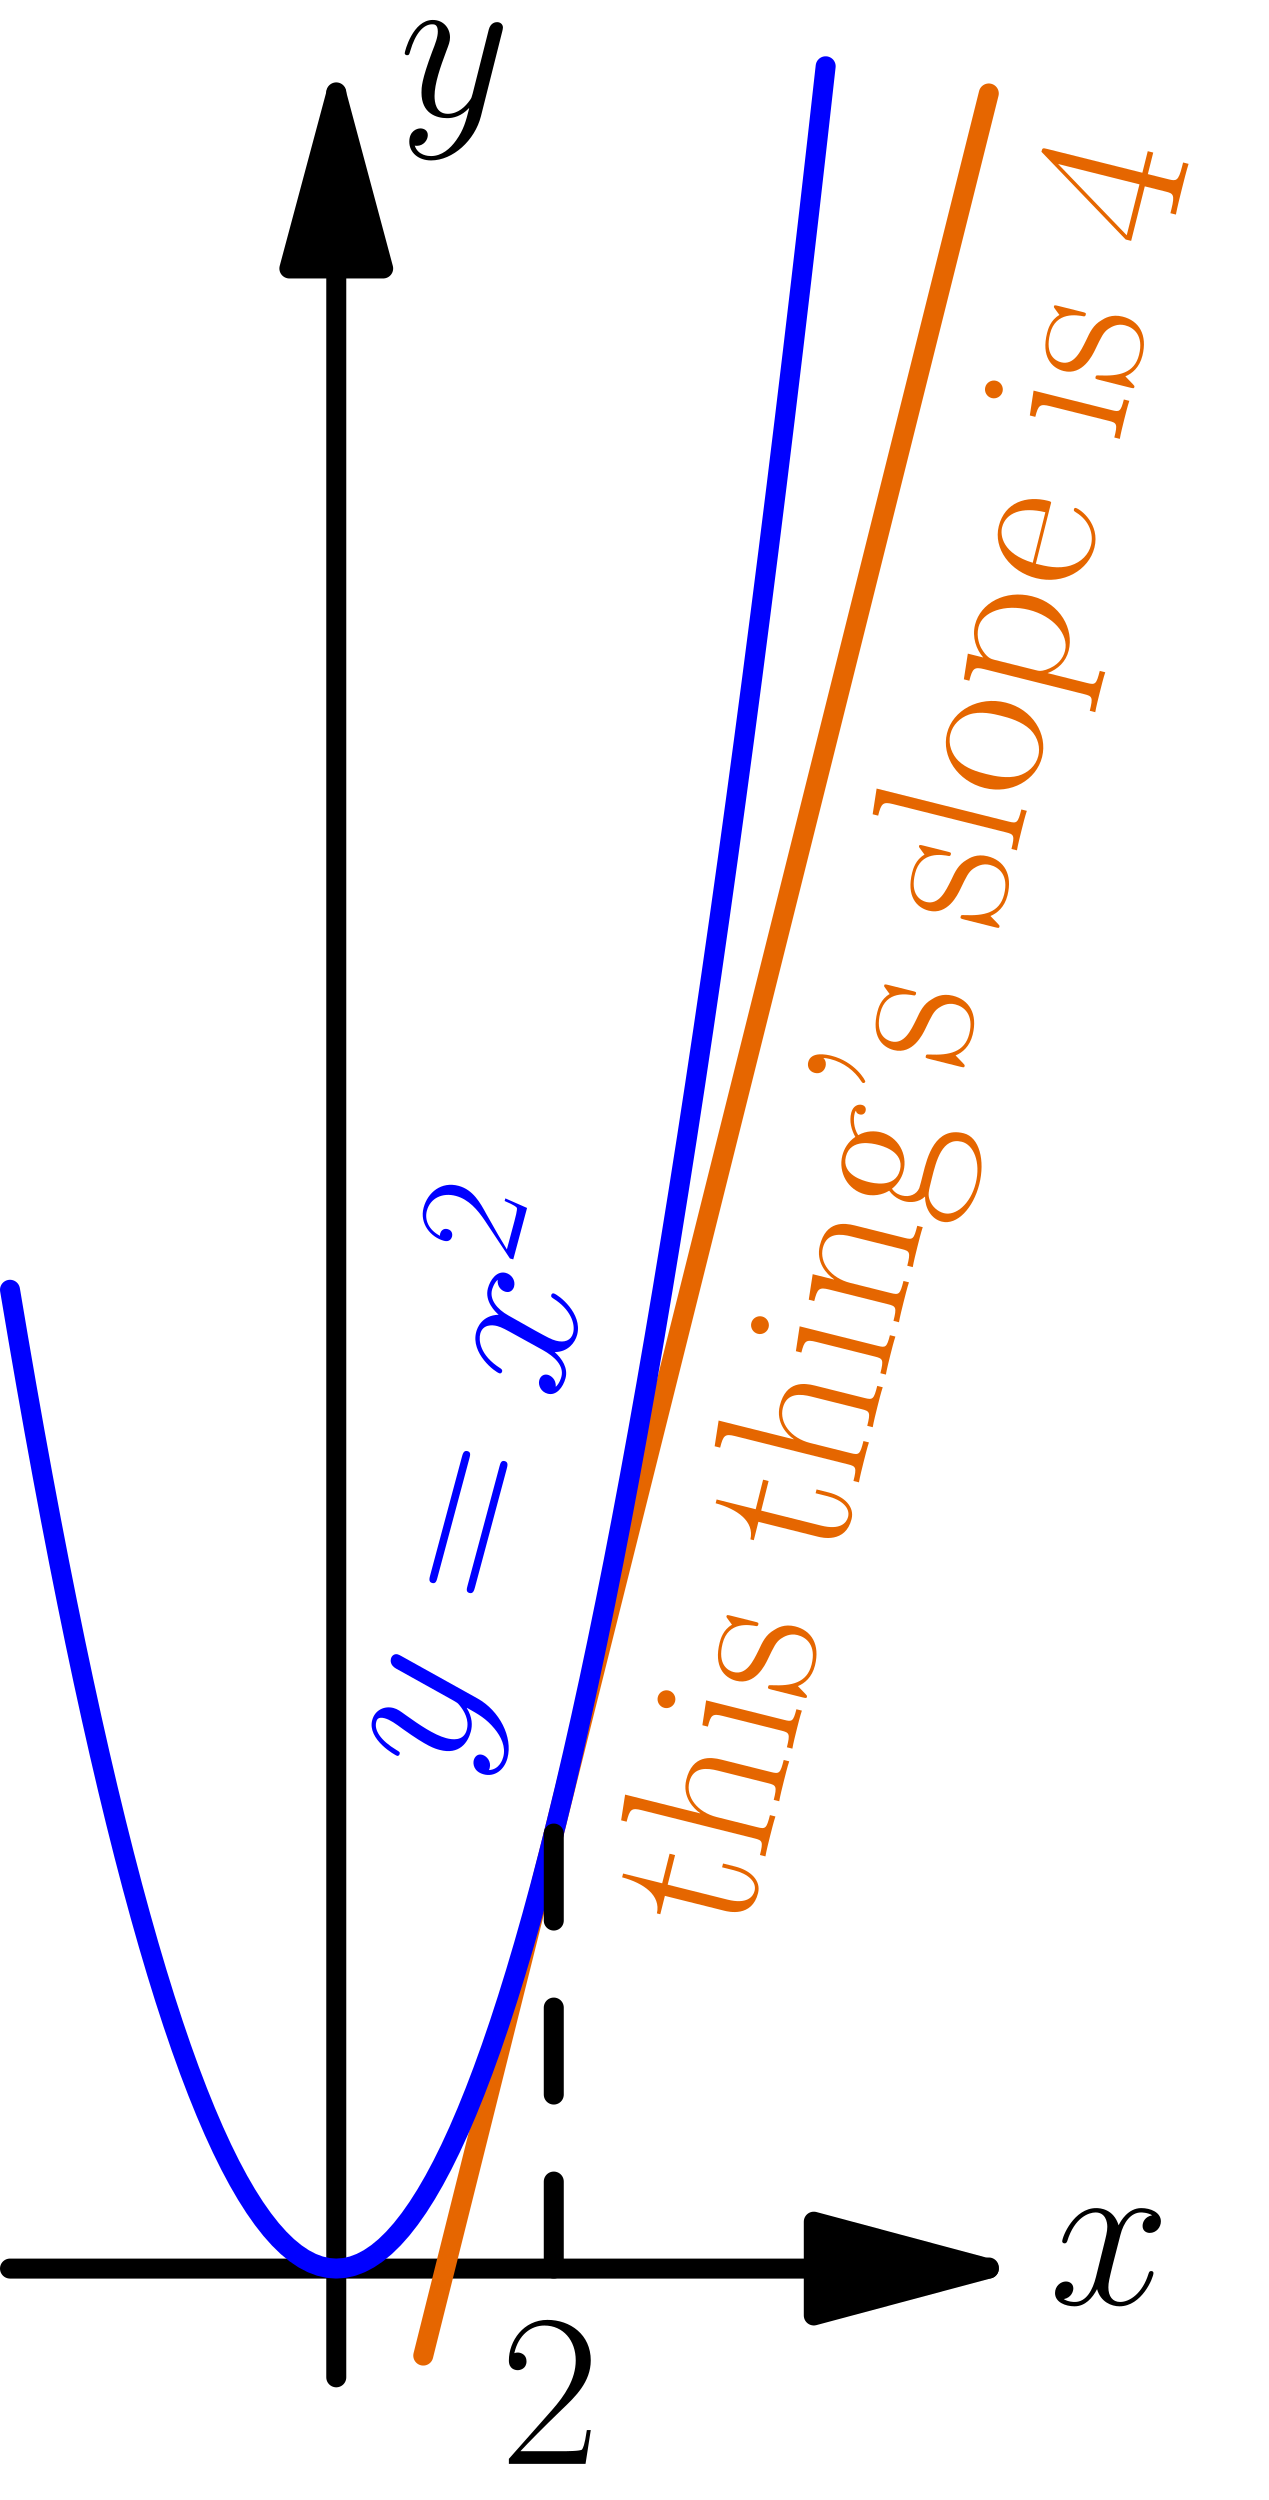
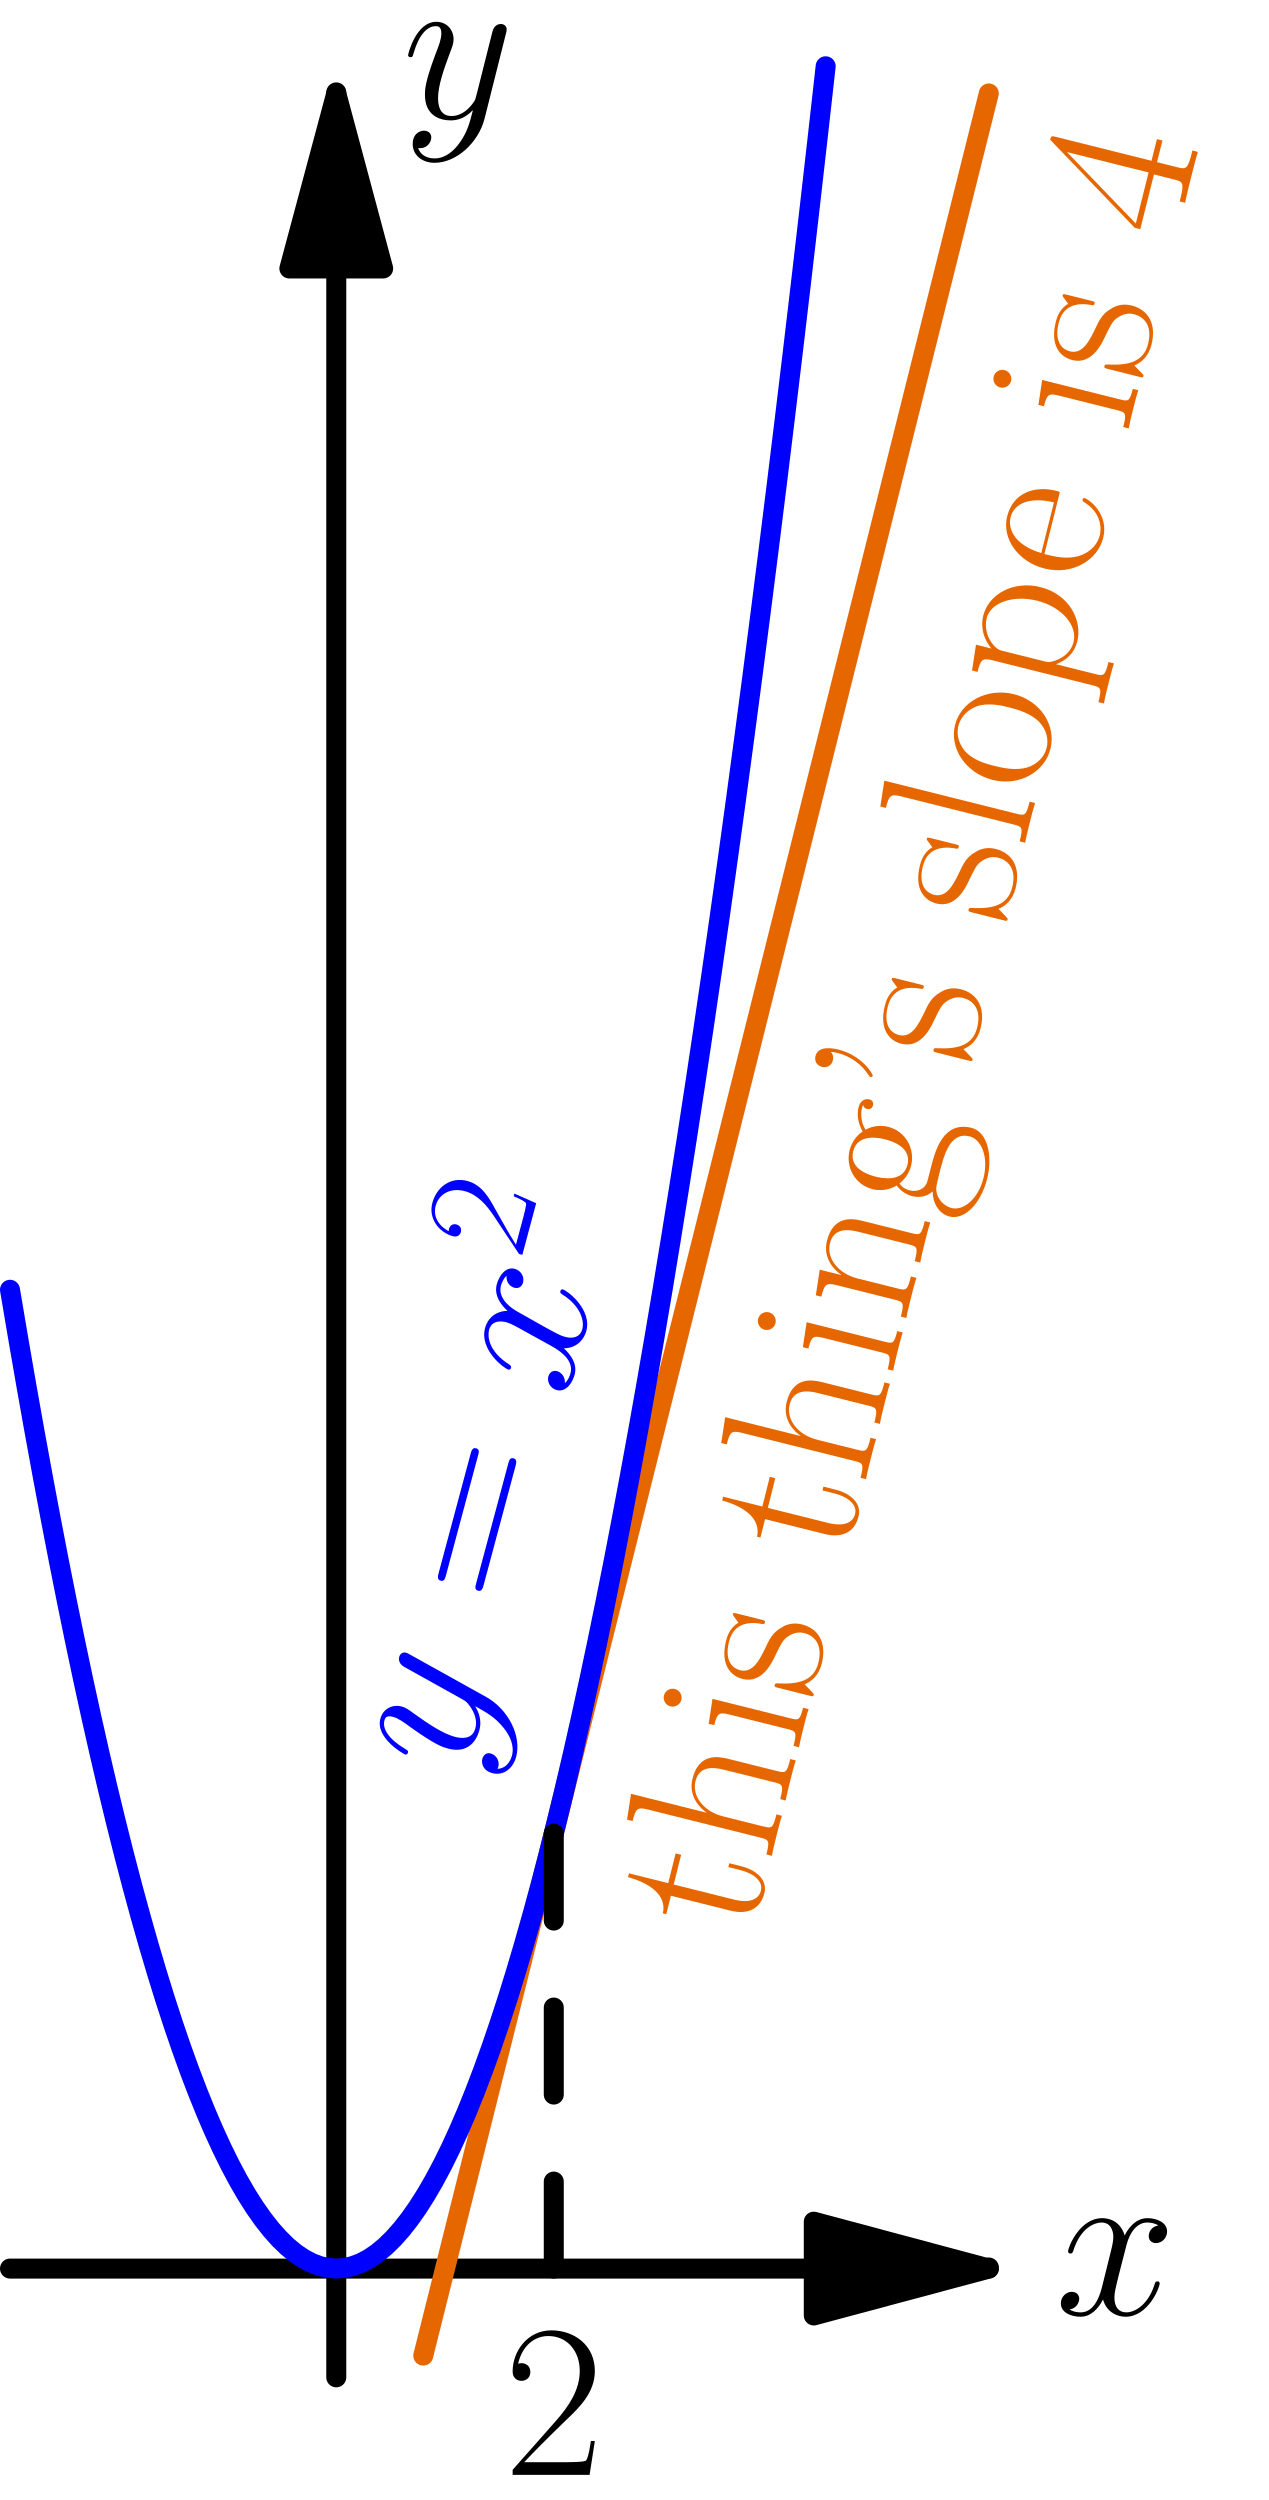
- <svg xmlns="http://www.w3.org/2000/svg" xmlns:xlink="http://www.w3.org/1999/xlink" height="284.528pt" version="1.1" viewBox="56.621 54.06 144.425 284.528" width="144.425pt">
+ <svg xmlns="http://www.w3.org/2000/svg" xmlns:xlink="http://www.w3.org/1999/xlink" height="283.465pt" version="1.1" viewBox="56.409 53.858 143.886 283.465" width="143.886pt">
  <defs>
-     <path d="M11.749 -10.113C10.956 -9.964 10.658 -9.37 10.658 -8.899C10.658 -8.304 11.129 -8.105 11.476 -8.105C12.22 -8.105 12.741 -8.75 12.741 -9.419C12.741 -10.46 11.551 -10.931 10.51 -10.931C8.998 -10.931 8.155 -9.444 7.932 -8.973C7.362 -10.832 5.825 -10.931 5.379 -10.931C2.851 -10.931 1.512 -7.684 1.512 -7.139C1.512 -7.04 1.611 -6.916 1.785 -6.916C1.983 -6.916 2.033 -7.064 2.082 -7.163C2.925 -9.915 4.586 -10.435 5.304 -10.435C6.42 -10.435 6.643 -9.394 6.643 -8.799C6.643 -8.254 6.494 -7.684 6.197 -6.494L5.354 -3.098C4.982 -1.611 4.263 -0.248 2.95 -0.248C2.826 -0.248 2.206 -0.248 1.686 -0.57C2.578 -0.744 2.776 -1.487 2.776 -1.785C2.776 -2.28 2.404 -2.578 1.933 -2.578C1.339 -2.578 0.694 -2.057 0.694 -1.264C0.694 -0.223 1.859 0.248 2.925 0.248C4.115 0.248 4.957 -0.694 5.478 -1.71C5.875 -0.248 7.114 0.248 8.031 0.248C10.559 0.248 11.898 -2.999 11.898 -3.545C11.898 -3.668 11.799 -3.768 11.65 -3.768C11.427 -3.768 11.402 -3.644 11.328 -3.445C10.658 -1.264 9.221 -0.248 8.105 -0.248C7.238 -0.248 6.767 -0.892 6.767 -1.909C6.767 -2.454 6.866 -2.851 7.263 -4.486L8.13 -7.857C8.502 -9.345 9.345 -10.435 10.485 -10.435C10.534 -10.435 11.229 -10.435 11.749 -10.113Z" id="g0-120" />
-     <path d="M6.519 2.776C5.85 3.718 4.883 4.561 3.668 4.561C3.371 4.561 2.181 4.511 1.809 3.371C1.884 3.396 2.008 3.396 2.057 3.396C2.801 3.396 3.297 2.751 3.297 2.181S2.826 1.413 2.454 1.413C2.057 1.413 1.19 1.71 1.19 2.925C1.19 4.189 2.256 5.057 3.668 5.057C6.147 5.057 8.651 2.776 9.345 0.025L11.774 -9.642C11.799 -9.766 11.848 -9.915 11.848 -10.063C11.848 -10.435 11.551 -10.683 11.179 -10.683C10.956 -10.683 10.435 -10.584 10.237 -9.84L8.403 -2.553C8.279 -2.107 8.279 -2.057 8.081 -1.785C7.585 -1.091 6.767 -0.248 5.577 -0.248C4.189 -0.248 4.065 -1.611 4.065 -2.28C4.065 -3.693 4.734 -5.602 5.404 -7.387C5.676 -8.105 5.825 -8.452 5.825 -8.948C5.825 -9.989 5.081 -10.931 3.867 -10.931C1.586 -10.931 0.669 -7.337 0.669 -7.139C0.669 -7.04 0.768 -6.916 0.942 -6.916C1.165 -6.916 1.19 -7.015 1.289 -7.362C1.884 -9.444 2.826 -10.435 3.792 -10.435C4.016 -10.435 4.437 -10.435 4.437 -9.617C4.437 -8.973 4.164 -8.254 3.792 -7.312C2.578 -4.065 2.578 -3.247 2.578 -2.652C2.578 -0.297 4.263 0.248 5.503 0.248C6.222 0.248 7.114 0.025 7.981 -0.892L8.006 -0.868C7.634 0.595 7.387 1.562 6.519 2.776Z" id="g0-121" />
-     <use id="g2-39" transform="scale(1.43982)" xlink:href="#g1-39" />
-     <use id="g2-50" transform="scale(1.43982)" xlink:href="#g1-50" />
-     <use id="g2-52" transform="scale(1.43982)" xlink:href="#g1-52" />
-     <use id="g2-61" transform="scale(1.43982)" xlink:href="#g1-61" />
-     <use id="g2-101" transform="scale(1.43982)" xlink:href="#g1-101" />
-     <use id="g2-103" transform="scale(1.43982)" xlink:href="#g1-103" />
-     <use id="g2-104" transform="scale(1.43982)" xlink:href="#g1-104" />
-     <use id="g2-105" transform="scale(1.43982)" xlink:href="#g1-105" />
-     <use id="g2-108" transform="scale(1.43982)" xlink:href="#g1-108" />
-     <use id="g2-110" transform="scale(1.43982)" xlink:href="#g1-110" />
-     <use id="g2-111" transform="scale(1.43982)" xlink:href="#g1-111" />
-     <use id="g2-112" transform="scale(1.43982)" xlink:href="#g1-112" />
-     <use id="g2-115" transform="scale(1.43982)" xlink:href="#g1-115" />
-     <use id="g2-116" transform="scale(1.43982)" xlink:href="#g1-116" />
-     <path d="M2.754 -10.863C2.789 -10.674 2.806 -10.605 2.806 -10.312C2.806 -9.227 2.376 -8.229 1.704 -7.523C1.635 -7.454 1.601 -7.403 1.601 -7.334S1.67 -7.196 1.739 -7.196C1.859 -7.196 3.082 -8.401 3.082 -10.295C3.082 -10.674 3.047 -11.947 2.152 -11.947C1.773 -11.947 1.446 -11.689 1.446 -11.242S1.773 -10.536 2.152 -10.536C2.307 -10.536 2.6 -10.588 2.754 -10.863Z" id="g1-39" />
-     <path d="M7.179 -2.668H6.869C6.697 -1.446 6.559 -1.24 6.49 -1.136C6.404 -0.998 5.165 -0.998 4.924 -0.998H1.618C2.238 -1.67 3.443 -2.892 4.906 -4.304C5.957 -5.302 7.179 -6.473 7.179 -8.177C7.179 -10.209 5.561 -11.379 3.753 -11.379C1.859 -11.379 0.706 -9.71 0.706 -8.16C0.706 -7.489 1.205 -7.403 1.412 -7.403C1.584 -7.403 2.1 -7.506 2.1 -8.108C2.1 -8.642 1.653 -8.797 1.412 -8.797C1.308 -8.797 1.205 -8.78 1.136 -8.745C1.463 -10.209 2.462 -10.932 3.512 -10.932C5.01 -10.932 5.991 -9.744 5.991 -8.177C5.991 -6.68 5.113 -5.388 4.132 -4.269L0.706 -0.396V0H6.766L7.179 -2.668Z" id="g1-50" />
-     <path d="M5.784 -11.138C5.784 -11.5 5.767 -11.517 5.457 -11.517L0.344 -3.374V-2.927H4.786V-1.24C4.786 -0.62 4.751 -0.448 3.546 -0.448H3.219V0C3.77 -0.034 4.7 -0.034 5.285 -0.034S6.8 -0.034 7.351 0V-0.448H7.024C5.819 -0.448 5.784 -0.62 5.784 -1.24V-2.927H7.54V-3.374H5.784V-11.138ZM4.838 -10.002V-3.374H0.689L4.838 -10.002Z" id="g1-52" />
-     <path d="M11.069 -5.526C11.328 -5.526 11.586 -5.526 11.586 -5.819C11.586 -6.129 11.293 -6.129 11.001 -6.129H1.377C1.085 -6.129 0.792 -6.129 0.792 -5.819C0.792 -5.526 1.05 -5.526 1.308 -5.526H11.069ZM11.001 -2.462C11.293 -2.462 11.586 -2.462 11.586 -2.772C11.586 -3.064 11.328 -3.064 11.069 -3.064H1.308C1.05 -3.064 0.792 -3.064 0.792 -2.772C0.792 -2.462 1.085 -2.462 1.377 -2.462H11.001Z" id="g1-61" />
-     <path d="M6.559 -4.046C6.628 -4.114 6.628 -4.149 6.628 -4.321C6.628 -6.077 5.698 -7.609 3.736 -7.609C1.911 -7.609 0.465 -5.87 0.465 -3.753C0.465 -1.515 2.1 0.138 3.925 0.138C5.853 0.138 6.611 -1.687 6.611 -2.049C6.611 -2.169 6.507 -2.169 6.473 -2.169C6.353 -2.169 6.335 -2.135 6.266 -1.928C5.888 -0.757 4.941 -0.172 4.046 -0.172C3.305 -0.172 2.565 -0.585 2.1 -1.343C1.567 -2.221 1.567 -3.236 1.567 -4.046H6.559ZM1.584 -4.304C1.704 -6.783 3.03 -7.334 3.719 -7.334C4.889 -7.334 5.681 -6.232 5.698 -4.304H1.584Z" id="g1-101" />
-     <path d="M1.911 -3.099C2.238 -2.841 2.806 -2.548 3.495 -2.548C4.855 -2.548 6.025 -3.615 6.025 -5.044C6.025 -5.492 5.888 -6.18 5.371 -6.714C5.853 -7.23 6.559 -7.403 6.955 -7.403C7.024 -7.403 7.127 -7.403 7.213 -7.351C7.144 -7.334 6.989 -7.265 6.989 -6.989C6.989 -6.766 7.144 -6.611 7.368 -6.611C7.626 -6.611 7.764 -6.783 7.764 -7.007C7.764 -7.334 7.506 -7.678 6.955 -7.678C6.266 -7.678 5.664 -7.351 5.182 -6.903C4.665 -7.368 4.046 -7.54 3.495 -7.54C2.135 -7.54 0.964 -6.473 0.964 -5.044C0.964 -4.063 1.532 -3.443 1.704 -3.271C1.188 -2.668 1.188 -1.963 1.188 -1.876C1.188 -1.429 1.36 -0.775 1.945 -0.413C1.05 -0.189 0.344 0.499 0.344 1.36C0.344 2.6 1.98 3.512 3.942 3.512C5.836 3.512 7.54 2.634 7.54 1.343C7.54 -0.998 4.992 -0.998 3.667 -0.998C3.271 -0.998 2.565 -0.998 2.479 -1.016C1.945 -1.102 1.584 -1.584 1.584 -2.186C1.584 -2.341 1.584 -2.72 1.911 -3.099ZM3.495 -2.841C1.98 -2.841 1.98 -4.7 1.98 -5.044S1.98 -7.248 3.495 -7.248S5.01 -5.388 5.01 -5.044S5.01 -2.841 3.495 -2.841ZM3.942 3.219C2.221 3.219 1.033 2.307 1.033 1.36C1.033 0.826 1.326 0.327 1.704 0.052C2.135 -0.241 2.307 -0.241 3.478 -0.241C4.889 -0.241 6.852 -0.241 6.852 1.36C6.852 2.307 5.664 3.219 3.942 3.219Z" id="g1-103" />
-     <path d="M7.144 -5.233C7.144 -6.111 6.972 -7.54 4.941 -7.54C3.529 -7.54 2.841 -6.404 2.634 -5.836H2.617V-11.947L0.568 -11.758V-11.31C1.584 -11.31 1.739 -11.207 1.739 -10.381V-1.188C1.739 -0.534 1.67 -0.448 0.568 -0.448V0C0.981 -0.034 1.739 -0.034 2.186 -0.034S3.409 -0.034 3.822 0V-0.448C2.72 -0.448 2.651 -0.516 2.651 -1.188V-4.493C2.651 -6.077 3.615 -7.265 4.82 -7.265C6.094 -7.265 6.232 -6.129 6.232 -5.302V-1.188C6.232 -0.534 6.163 -0.448 5.061 -0.448V0C5.475 -0.034 6.232 -0.034 6.68 -0.034S7.902 -0.034 8.315 0V-0.448C7.213 -0.448 7.144 -0.516 7.144 -1.188V-5.233Z" id="g1-104" />
-     <path d="M2.668 -10.605C2.668 -10.983 2.359 -11.31 1.963 -11.31C1.584 -11.31 1.257 -11.001 1.257 -10.605C1.257 -10.226 1.567 -9.899 1.963 -9.899C2.341 -9.899 2.668 -10.209 2.668 -10.605ZM0.654 -7.351V-6.903C1.618 -6.903 1.756 -6.8 1.756 -5.974V-1.188C1.756 -0.534 1.687 -0.448 0.585 -0.448V0C0.998 -0.034 1.739 -0.034 2.169 -0.034C2.582 -0.034 3.288 -0.034 3.684 0V-0.448C2.668 -0.448 2.634 -0.551 2.634 -1.171V-7.54L0.654 -7.351Z" id="g1-105" />
-     <path d="M2.634 -11.947L0.585 -11.758V-11.31C1.601 -11.31 1.756 -11.207 1.756 -10.381V-1.188C1.756 -0.534 1.687 -0.448 0.585 -0.448V0C0.998 -0.034 1.756 -0.034 2.186 -0.034C2.634 -0.034 3.391 -0.034 3.805 0V-0.448C2.703 -0.448 2.634 -0.516 2.634 -1.188V-11.947Z" id="g1-108" />
-     <path d="M7.144 -5.233C7.144 -6.111 6.972 -7.54 4.941 -7.54C3.581 -7.54 2.875 -6.49 2.617 -5.802H2.6V-7.54L0.568 -7.351V-6.903C1.584 -6.903 1.739 -6.8 1.739 -5.974V-1.188C1.739 -0.534 1.67 -0.448 0.568 -0.448V0C0.981 -0.034 1.739 -0.034 2.186 -0.034S3.409 -0.034 3.822 0V-0.448C2.72 -0.448 2.651 -0.516 2.651 -1.188V-4.493C2.651 -6.077 3.615 -7.265 4.82 -7.265C6.094 -7.265 6.232 -6.129 6.232 -5.302V-1.188C6.232 -0.534 6.163 -0.448 5.061 -0.448V0C5.475 -0.034 6.232 -0.034 6.68 -0.034S7.902 -0.034 8.315 0V-0.448C7.213 -0.448 7.144 -0.516 7.144 -1.188V-5.233Z" id="g1-110" />
-     <path d="M7.42 -3.684C7.42 -5.888 5.819 -7.609 3.942 -7.609S0.465 -5.888 0.465 -3.684C0.465 -1.515 2.066 0.138 3.942 0.138S7.42 -1.515 7.42 -3.684ZM3.942 -0.172C3.133 -0.172 2.445 -0.654 2.049 -1.326C1.618 -2.1 1.567 -3.064 1.567 -3.822C1.567 -4.545 1.601 -5.44 2.049 -6.215C2.393 -6.783 3.064 -7.334 3.942 -7.334C4.717 -7.334 5.371 -6.903 5.784 -6.301C6.318 -5.492 6.318 -4.356 6.318 -3.822C6.318 -3.15 6.284 -2.118 5.819 -1.291C5.337 -0.499 4.597 -0.172 3.942 -0.172Z" id="g1-111" />
-     <path d="M3.787 2.909C2.686 2.909 2.617 2.841 2.617 2.169V-1.05C3.116 -0.327 3.839 0.138 4.751 0.138C6.473 0.138 8.212 -1.377 8.212 -3.719C8.212 -5.888 6.714 -7.54 4.941 -7.54C3.908 -7.54 3.064 -6.972 2.582 -6.284V-7.54L0.534 -7.351V-6.903C1.549 -6.903 1.704 -6.8 1.704 -5.974V2.169C1.704 2.823 1.635 2.909 0.534 2.909V3.357C0.947 3.323 1.704 3.323 2.152 3.323S3.374 3.323 3.787 3.357V2.909ZM2.617 -5.406C2.617 -5.647 2.617 -6.008 3.288 -6.645C3.374 -6.714 3.96 -7.23 4.82 -7.23C6.077 -7.23 7.11 -5.664 7.11 -3.701S6.008 -0.138 4.648 -0.138C4.028 -0.138 3.357 -0.43 2.841 -1.24C2.617 -1.618 2.617 -1.722 2.617 -1.997V-5.406Z" id="g1-112" />
-     <path d="M5.32 -7.265C5.32 -7.575 5.302 -7.592 5.199 -7.592C5.13 -7.592 5.113 -7.575 4.906 -7.317C4.855 -7.248 4.7 -7.076 4.648 -7.007C4.097 -7.592 3.323 -7.609 3.03 -7.609C1.119 -7.609 0.43 -6.611 0.43 -5.612C0.43 -4.063 2.186 -3.701 2.686 -3.598C3.77 -3.374 4.149 -3.305 4.51 -2.995C4.734 -2.789 5.113 -2.41 5.113 -1.79C5.113 -1.067 4.7 -0.138 3.116 -0.138C1.618 -0.138 1.085 -1.274 0.775 -2.789C0.723 -3.03 0.723 -3.047 0.585 -3.047S0.43 -3.03 0.43 -2.686V-0.207C0.43 0.103 0.448 0.121 0.551 0.121C0.637 0.121 0.654 0.103 0.74 -0.034C0.844 -0.189 1.102 -0.603 1.205 -0.775C1.549 -0.31 2.152 0.138 3.116 0.138C4.82 0.138 5.733 -0.792 5.733 -2.135C5.733 -3.013 5.268 -3.478 5.044 -3.684C4.528 -4.218 3.925 -4.338 3.202 -4.476C2.255 -4.683 1.05 -4.924 1.05 -5.974C1.05 -6.421 1.291 -7.368 3.03 -7.368C4.872 -7.368 4.975 -5.647 5.01 -5.096C5.027 -5.01 5.113 -4.992 5.165 -4.992C5.32 -4.992 5.32 -5.044 5.32 -5.337V-7.265Z" id="g1-115" />
-     <path d="M2.6 -6.955H5.01V-7.403H2.6V-10.588H2.29C2.255 -8.814 1.653 -7.265 0.189 -7.23V-6.955H1.687V-2.118C1.687 -1.79 1.687 0.138 3.684 0.138C4.7 0.138 5.285 -0.861 5.285 -2.135V-3.116H4.975V-2.152C4.975 -0.964 4.51 -0.172 3.787 -0.172C3.288 -0.172 2.6 -0.516 2.6 -2.083V-6.955Z" id="g1-116" />
+     <path d="M3.981 -15.699C4.031 -15.426 4.055 -15.326 4.055 -14.903C4.055 -13.336 3.433 -11.893 2.463 -10.873C2.364 -10.773 2.314 -10.698 2.314 -10.599S2.413 -10.4 2.513 -10.4C2.687 -10.4 4.454 -12.141 4.454 -14.878C4.454 -15.426 4.404 -17.267 3.11 -17.267C2.563 -17.267 2.09 -16.893 2.09 -16.247S2.563 -15.227 3.11 -15.227C3.334 -15.227 3.757 -15.301 3.981 -15.699Z" id="g1-39" />
+     <path d="M10.375 -3.856H9.927C9.678 -2.09 9.479 -1.791 9.38 -1.642C9.255 -1.443 7.464 -1.443 7.116 -1.443H2.339C3.234 -2.413 4.976 -4.18 7.091 -6.22C8.608 -7.663 10.375 -9.355 10.375 -11.818C10.375 -14.754 8.036 -16.446 5.424 -16.446C2.687 -16.446 1.02 -14.032 1.02 -11.793C1.02 -10.823 1.742 -10.698 2.04 -10.698C2.289 -10.698 3.035 -10.848 3.035 -11.719C3.035 -12.49 2.388 -12.714 2.04 -12.714C1.891 -12.714 1.742 -12.689 1.642 -12.639C2.115 -14.754 3.558 -15.799 5.076 -15.799C7.24 -15.799 8.658 -14.082 8.658 -11.818C8.658 -9.653 7.389 -7.787 5.971 -6.17L1.02 -0.572V0H9.778L10.375 -3.856Z" id="g1-50" />
+     <path d="M8.36 -16.097C8.36 -16.62 8.335 -16.645 7.887 -16.645L0.498 -4.876V-4.23H6.917V-1.791C6.917 -0.896 6.867 -0.647 5.125 -0.647H4.653V0C5.449 -0.05 6.792 -0.05 7.638 -0.05S9.828 -0.05 10.624 0V-0.647H10.151C8.409 -0.647 8.36 -0.896 8.36 -1.791V-4.23H10.897V-4.876H8.36V-16.097ZM6.991 -14.455V-4.876H0.995L6.991 -14.455Z" id="g1-52" />
+     <path d="M15.998 -7.986C16.371 -7.986 16.744 -7.986 16.744 -8.409C16.744 -8.857 16.321 -8.857 15.898 -8.857H1.99C1.567 -8.857 1.144 -8.857 1.144 -8.409C1.144 -7.986 1.518 -7.986 1.891 -7.986H15.998ZM15.898 -3.558C16.321 -3.558 16.744 -3.558 16.744 -4.006C16.744 -4.429 16.371 -4.429 15.998 -4.429H1.891C1.518 -4.429 1.144 -4.429 1.144 -4.006C1.144 -3.558 1.567 -3.558 1.99 -3.558H15.898Z" id="g1-61" />
+     <path d="M9.479 -5.847C9.579 -5.946 9.579 -5.996 9.579 -6.245C9.579 -8.783 8.235 -10.997 5.399 -10.997C2.762 -10.997 0.672 -8.484 0.672 -5.424C0.672 -2.189 3.035 0.199 5.673 0.199C8.459 0.199 9.554 -2.438 9.554 -2.961C9.554 -3.135 9.405 -3.135 9.355 -3.135C9.181 -3.135 9.156 -3.085 9.056 -2.787C8.509 -1.095 7.141 -0.249 5.847 -0.249C4.777 -0.249 3.707 -0.846 3.035 -1.941C2.264 -3.21 2.264 -4.677 2.264 -5.847H9.479ZM2.289 -6.22C2.463 -9.803 4.379 -10.599 5.374 -10.599C7.066 -10.599 8.21 -9.007 8.235 -6.22H2.289Z" id="g1-101" />
+     <path d="M2.762 -4.478C3.234 -4.105 4.055 -3.682 5.051 -3.682C7.016 -3.682 8.708 -5.225 8.708 -7.29C8.708 -7.937 8.509 -8.932 7.763 -9.703C8.459 -10.45 9.479 -10.698 10.052 -10.698C10.151 -10.698 10.3 -10.698 10.425 -10.624C10.325 -10.599 10.101 -10.499 10.101 -10.101C10.101 -9.778 10.325 -9.554 10.649 -9.554C11.022 -9.554 11.221 -9.803 11.221 -10.126C11.221 -10.599 10.848 -11.097 10.052 -11.097C9.056 -11.097 8.186 -10.624 7.489 -9.977C6.742 -10.649 5.847 -10.897 5.051 -10.897C3.085 -10.897 1.393 -9.355 1.393 -7.29C1.393 -5.872 2.214 -4.976 2.463 -4.727C1.717 -3.856 1.717 -2.836 1.717 -2.712C1.717 -2.065 1.966 -1.12 2.811 -0.597C1.518 -0.274 0.498 0.722 0.498 1.966C0.498 3.757 2.861 5.076 5.698 5.076C8.434 5.076 10.897 3.807 10.897 1.941C10.897 -1.443 7.215 -1.443 5.299 -1.443C4.727 -1.443 3.707 -1.443 3.583 -1.468C2.811 -1.592 2.289 -2.289 2.289 -3.16C2.289 -3.384 2.289 -3.931 2.762 -4.478ZM5.051 -4.105C2.861 -4.105 2.861 -6.792 2.861 -7.29S2.861 -10.475 5.051 -10.475S7.24 -7.787 7.24 -7.29S7.24 -4.105 5.051 -4.105ZM5.698 4.653C3.21 4.653 1.493 3.334 1.493 1.966C1.493 1.194 1.916 0.473 2.463 0.075C3.085 -0.348 3.334 -0.348 5.026 -0.348C7.066 -0.348 9.902 -0.348 9.902 1.966C9.902 3.334 8.186 4.653 5.698 4.653Z" id="g1-103" />
+     <path d="M10.325 -7.564C10.325 -8.832 10.076 -10.897 7.141 -10.897C5.1 -10.897 4.105 -9.255 3.807 -8.434H3.782V-17.267L0.821 -16.993V-16.346C2.289 -16.346 2.513 -16.197 2.513 -15.003V-1.717C2.513 -0.771 2.413 -0.647 0.821 -0.647V0C1.418 -0.05 2.513 -0.05 3.16 -0.05S4.926 -0.05 5.523 0V-0.647C3.931 -0.647 3.832 -0.746 3.832 -1.717V-6.494C3.832 -8.783 5.225 -10.499 6.966 -10.499C8.808 -10.499 9.007 -8.857 9.007 -7.663V-1.717C9.007 -0.771 8.907 -0.647 7.315 -0.647V0C7.912 -0.05 9.007 -0.05 9.653 -0.05S11.42 -0.05 12.017 0V-0.647C10.425 -0.647 10.325 -0.746 10.325 -1.717V-7.564Z" id="g1-104" />
+     <path d="M3.856 -15.326C3.856 -15.873 3.409 -16.346 2.836 -16.346C2.289 -16.346 1.816 -15.898 1.816 -15.326C1.816 -14.779 2.264 -14.306 2.836 -14.306C3.384 -14.306 3.856 -14.754 3.856 -15.326ZM0.945 -10.624V-9.977C2.339 -9.977 2.538 -9.828 2.538 -8.633V-1.717C2.538 -0.771 2.438 -0.647 0.846 -0.647V0C1.443 -0.05 2.513 -0.05 3.135 -0.05C3.732 -0.05 4.752 -0.05 5.324 0V-0.647C3.856 -0.647 3.807 -0.796 3.807 -1.692V-10.897L0.945 -10.624Z" id="g1-105" />
+     <path d="M3.807 -17.267L0.846 -16.993V-16.346C2.314 -16.346 2.538 -16.197 2.538 -15.003V-1.717C2.538 -0.771 2.438 -0.647 0.846 -0.647V0C1.443 -0.05 2.538 -0.05 3.16 -0.05C3.807 -0.05 4.901 -0.05 5.498 0V-0.647C3.906 -0.647 3.807 -0.746 3.807 -1.717V-17.267Z" id="g1-108" />
+     <path d="M10.325 -7.564C10.325 -8.832 10.076 -10.897 7.141 -10.897C5.175 -10.897 4.155 -9.38 3.782 -8.385H3.757V-10.897L0.821 -10.624V-9.977C2.289 -9.977 2.513 -9.828 2.513 -8.633V-1.717C2.513 -0.771 2.413 -0.647 0.821 -0.647V0C1.418 -0.05 2.513 -0.05 3.16 -0.05S4.926 -0.05 5.523 0V-0.647C3.931 -0.647 3.832 -0.746 3.832 -1.717V-6.494C3.832 -8.783 5.225 -10.499 6.966 -10.499C8.808 -10.499 9.007 -8.857 9.007 -7.663V-1.717C9.007 -0.771 8.907 -0.647 7.315 -0.647V0C7.912 -0.05 9.007 -0.05 9.653 -0.05S11.42 -0.05 12.017 0V-0.647C10.425 -0.647 10.325 -0.746 10.325 -1.717V-7.564Z" id="g1-110" />
+     <path d="M10.723 -5.324C10.723 -8.509 8.409 -10.997 5.698 -10.997S0.672 -8.509 0.672 -5.324C0.672 -2.189 2.986 0.199 5.698 0.199S10.723 -2.189 10.723 -5.324ZM5.698 -0.249C4.528 -0.249 3.533 -0.945 2.961 -1.916C2.339 -3.035 2.264 -4.429 2.264 -5.523C2.264 -6.568 2.314 -7.862 2.961 -8.982C3.458 -9.803 4.429 -10.599 5.698 -10.599C6.817 -10.599 7.763 -9.977 8.36 -9.106C9.131 -7.937 9.131 -6.295 9.131 -5.523C9.131 -4.553 9.081 -3.06 8.409 -1.866C7.713 -0.722 6.643 -0.249 5.698 -0.249Z" id="g1-111" />
+     <path d="M5.474 4.205C3.881 4.205 3.782 4.105 3.782 3.135V-1.518C4.503 -0.473 5.548 0.199 6.867 0.199C9.355 0.199 11.868 -1.99 11.868 -5.374C11.868 -8.509 9.703 -10.897 7.141 -10.897C5.648 -10.897 4.429 -10.076 3.732 -9.081V-10.897L0.771 -10.624V-9.977C2.239 -9.977 2.463 -9.828 2.463 -8.633V3.135C2.463 4.08 2.364 4.205 0.771 4.205V4.852C1.368 4.802 2.463 4.802 3.11 4.802S4.876 4.802 5.474 4.852V4.205ZM3.782 -7.812C3.782 -8.161 3.782 -8.683 4.752 -9.604C4.876 -9.703 5.722 -10.45 6.966 -10.45C8.783 -10.45 10.275 -8.186 10.275 -5.349S8.683 -0.199 6.718 -0.199C5.822 -0.199 4.852 -0.622 4.105 -1.791C3.782 -2.339 3.782 -2.488 3.782 -2.886V-7.812Z" id="g1-112" />
+     <path d="M7.688 -10.499C7.688 -10.947 7.663 -10.972 7.514 -10.972C7.414 -10.972 7.389 -10.947 7.091 -10.574C7.016 -10.475 6.792 -10.226 6.718 -10.126C5.921 -10.972 4.802 -10.997 4.379 -10.997C1.617 -10.997 0.622 -9.554 0.622 -8.111C0.622 -5.872 3.16 -5.349 3.881 -5.2C5.449 -4.876 5.996 -4.777 6.519 -4.329C6.842 -4.031 7.389 -3.483 7.389 -2.588C7.389 -1.543 6.792 -0.199 4.503 -0.199C2.339 -0.199 1.567 -1.841 1.12 -4.031C1.045 -4.379 1.045 -4.404 0.846 -4.404S0.622 -4.379 0.622 -3.881V-0.299C0.622 0.149 0.647 0.174 0.796 0.174C0.921 0.174 0.945 0.149 1.07 -0.05C1.219 -0.274 1.592 -0.871 1.742 -1.12C2.239 -0.448 3.11 0.199 4.503 0.199C6.966 0.199 8.285 -1.144 8.285 -3.085C8.285 -4.354 7.613 -5.026 7.29 -5.324C6.543 -6.096 5.673 -6.27 4.628 -6.469C3.259 -6.767 1.518 -7.116 1.518 -8.633C1.518 -9.28 1.866 -10.649 4.379 -10.649C7.041 -10.649 7.19 -8.161 7.24 -7.364C7.265 -7.24 7.389 -7.215 7.464 -7.215C7.688 -7.215 7.688 -7.29 7.688 -7.713V-10.499Z" id="g1-115" />
+     <path d="M3.757 -10.052H7.24V-10.698H3.757V-15.301H3.309C3.259 -12.739 2.388 -10.499 0.274 -10.45V-10.052H2.438V-3.06C2.438 -2.588 2.438 0.199 5.324 0.199C6.792 0.199 7.638 -1.244 7.638 -3.085V-4.503H7.19V-3.11C7.19 -1.393 6.519 -0.249 5.474 -0.249C4.752 -0.249 3.757 -0.746 3.757 -3.01V-10.052Z" id="g1-116" />
+     <path d="M11.793 -10.151C10.997 -10.002 10.698 -9.405 10.698 -8.932C10.698 -8.335 11.171 -8.136 11.519 -8.136C12.266 -8.136 12.788 -8.783 12.788 -9.454C12.788 -10.499 11.594 -10.972 10.549 -10.972C9.031 -10.972 8.186 -9.479 7.962 -9.007C7.389 -10.873 5.847 -10.972 5.399 -10.972C2.861 -10.972 1.518 -7.713 1.518 -7.165C1.518 -7.066 1.617 -6.942 1.791 -6.942C1.99 -6.942 2.04 -7.091 2.09 -7.19C2.936 -9.952 4.603 -10.475 5.324 -10.475C6.444 -10.475 6.668 -9.43 6.668 -8.832C6.668 -8.285 6.519 -7.713 6.22 -6.519L5.374 -3.11C5.001 -1.617 4.279 -0.249 2.961 -0.249C2.836 -0.249 2.214 -0.249 1.692 -0.572C2.588 -0.746 2.787 -1.493 2.787 -1.791C2.787 -2.289 2.413 -2.588 1.941 -2.588C1.344 -2.588 0.697 -2.065 0.697 -1.269C0.697 -0.224 1.866 0.249 2.936 0.249C4.13 0.249 4.976 -0.697 5.498 -1.717C5.897 -0.249 7.141 0.249 8.061 0.249C10.599 0.249 11.942 -3.01 11.942 -3.558C11.942 -3.682 11.843 -3.782 11.694 -3.782C11.47 -3.782 11.445 -3.657 11.37 -3.458C10.698 -1.269 9.255 -0.249 8.136 -0.249C7.265 -0.249 6.792 -0.896 6.792 -1.916C6.792 -2.463 6.892 -2.861 7.29 -4.503L8.161 -7.887C8.534 -9.38 9.38 -10.475 10.524 -10.475C10.574 -10.475 11.271 -10.475 11.793 -10.151Z" id="g0-120" />
+     <path d="M6.543 2.787C5.872 3.732 4.901 4.578 3.682 4.578C3.384 4.578 2.189 4.528 1.816 3.384C1.891 3.409 2.015 3.409 2.065 3.409C2.811 3.409 3.309 2.762 3.309 2.189S2.836 1.418 2.463 1.418C2.065 1.418 1.194 1.717 1.194 2.936C1.194 4.205 2.264 5.076 3.682 5.076C6.17 5.076 8.683 2.787 9.38 0.025L11.818 -9.678C11.843 -9.803 11.893 -9.952 11.893 -10.101C11.893 -10.475 11.594 -10.723 11.221 -10.723C10.997 -10.723 10.475 -10.624 10.275 -9.877L8.434 -2.563C8.31 -2.115 8.31 -2.065 8.111 -1.791C7.613 -1.095 6.792 -0.249 5.598 -0.249C4.205 -0.249 4.08 -1.617 4.08 -2.289C4.08 -3.707 4.752 -5.623 5.424 -7.414C5.698 -8.136 5.847 -8.484 5.847 -8.982C5.847 -10.027 5.1 -10.972 3.881 -10.972C1.592 -10.972 0.672 -7.364 0.672 -7.165C0.672 -7.066 0.771 -6.942 0.945 -6.942C1.169 -6.942 1.194 -7.041 1.294 -7.389C1.891 -9.479 2.836 -10.475 3.807 -10.475C4.031 -10.475 4.454 -10.475 4.454 -9.653C4.454 -9.007 4.18 -8.285 3.807 -7.34C2.588 -4.08 2.588 -3.259 2.588 -2.662C2.588 -0.299 4.279 0.249 5.523 0.249C6.245 0.249 7.141 0.025 8.011 -0.896L8.036 -0.871C7.663 0.597 7.414 1.567 6.543 2.787Z" id="g0-121" />
+     <use id="g2-50" transform="scale(0.694534)" xlink:href="#g1-50" />
  </defs>
-   <g id="page1">
+   <g id="page1" transform="matrix(0.996264 0 0 0.996264 0 0)">
    <g transform="matrix(1 0 0 1 94.8917 312.249)">
      <path d="M 54.348 0L -37.133 -0" fill="none" stroke="#000000" stroke-linecap="round" stroke-linejoin="round" stroke-miterlimit="10.037" stroke-width="2.276" />
    </g>
    <g transform="matrix(1 0 0 1 94.8917 312.249)">
-       <path d="M 74.265 1.75342e-15L 54.348 -5.337L 54.348 5.337L 74.265 1.75342e-15Z" fill="#000000" />
+       <path d="M 74.265 0L 54.348 -5.337L 54.348 5.337L 74.265 0Z" fill="#000000" />
    </g>
    <g transform="matrix(1 0 0 1 94.8917 312.249)">
-       <path d="M 74.265 1.75342e-15L 54.348 -5.337L 54.348 5.337L 74.265 1.75342e-15Z" fill="none" stroke="#000000" stroke-linecap="round" stroke-linejoin="round" stroke-miterlimit="10.037" stroke-width="2.276" />
+       <path d="M 74.265 0L 54.348 -5.337L 54.348 5.337L 74.265 0Z" fill="none" stroke="#000000" stroke-linecap="round" stroke-linejoin="round" stroke-miterlimit="10.037" stroke-width="2.276" />
    </g>
    <g transform="matrix(1 0 0 1 94.8917 312.249)">
      <path d="M 74.265 0L 74.265 -0.124" fill="none" stroke="#000000" stroke-linecap="round" stroke-linejoin="round" stroke-miterlimit="10.037" stroke-width="2.276" />
    </g>
-     <use x="176.001" xlink:href="#g0-120" y="316.297" />
+     <use x="176.661" xlink:href="#g0-120" y="317.483" />
    <g transform="matrix(1 0 0 1 94.8917 312.249)">
      <path d="M 0 -227.634L 0 12.377" fill="none" stroke="#000000" stroke-linecap="round" stroke-linejoin="round" stroke-miterlimit="10.037" stroke-width="2.276" />
    </g>
    <g transform="matrix(1 0 0 1 94.8917 312.249)">
-       <path d="M -3.09939e-16 -247.551L -5.337 -227.634L 5.337 -227.634L -3.09939e-16 -247.551Z" fill="#000000" />
+       <path d="M 0 -247.551L -5.337 -227.634L 5.337 -227.634L 0 -247.551Z" fill="#000000" />
    </g>
    <g transform="matrix(1 0 0 1 94.8917 312.249)">
-       <path d="M -3.09939e-16 -247.551L -5.337 -227.634L 5.337 -227.634L -3.09939e-16 -247.551Z" fill="none" stroke="#000000" stroke-linecap="round" stroke-linejoin="round" stroke-miterlimit="10.037" stroke-width="2.276" />
+       <path d="M 0 -247.551L -5.337 -227.634L 5.337 -227.634L 0 -247.551Z" fill="none" stroke="#000000" stroke-linecap="round" stroke-linejoin="round" stroke-miterlimit="10.037" stroke-width="2.276" />
    </g>
    <g transform="matrix(1 0 0 1 94.8917 312.249)">
      <path d="M 0 -247.551L 0 -247.674" fill="none" stroke="#000000" stroke-linecap="round" stroke-linejoin="round" stroke-miterlimit="10.037" stroke-width="2.276" />
    </g>
-     <use x="102.013" xlink:href="#g0-121" y="67.261" />
+     <use x="102.396" xlink:href="#g0-121" y="67.513" />
    <g transform="matrix(1 0 0 1 94.8917 312.249)">
      <path d="M 9.902 9.902L 74.265 -247.551" fill="none" stroke="#e66600" stroke-linecap="round" stroke-linejoin="round" stroke-miterlimit="10.037" stroke-width="2.276" />
    </g>
-     <g fill="#e56600" transform="matrix(0.242536 -0.970143 0.970143 0.242536 -50.0484 273.509)">
-       <use x="45.363" xlink:href="#g2-116" y="186.018" />
-       <use x="54.108" xlink:href="#g2-104" y="186.018" />
-       <use x="66.724" xlink:href="#g2-105" y="186.018" />
-       <use x="72.888" xlink:href="#g2-115" y="186.018" />
-       <use x="89.245" xlink:href="#g2-116" y="186.018" />
-       <use x="97.99" xlink:href="#g2-104" y="186.018" />
-       <use x="110.606" xlink:href="#g2-105" y="186.018" />
-       <use x="116.771" xlink:href="#g2-110" y="186.018" />
-       <use x="129.386" xlink:href="#g2-103" y="186.018" />
-       <use x="140.711" xlink:href="#g2-39" y="186.018" />
-       <use x="146.876" xlink:href="#g2-115" y="186.018" />
-       <use x="163.233" xlink:href="#g2-115" y="186.018" />
-       <use x="172.107" xlink:href="#g2-108" y="186.018" />
-       <use x="178.272" xlink:href="#g2-111" y="186.018" />
-       <use x="189.597" xlink:href="#g2-112" y="186.018" />
-       <use x="202.86" xlink:href="#g2-101" y="186.018" />
-       <use x="220.378" xlink:href="#g2-105" y="186.018" />
-       <use x="226.543" xlink:href="#g2-115" y="186.018" />
-       <use x="242.9" xlink:href="#g2-52" y="186.018" />
+     <g fill="#e66600" transform="matrix(0.242536 -0.970143 0.970143 0.242536 -50.0484 273.509)">
+       <use x="45.533" xlink:href="#g1-116" y="186.716" />
+       <use x="54.344" xlink:href="#g1-104" y="186.716" />
+       <use x="67.054" xlink:href="#g1-105" y="186.716" />
+       <use x="73.265" xlink:href="#g1-115" y="186.716" />
+       <use x="89.717" xlink:href="#g1-116" y="186.716" />
+       <use x="98.528" xlink:href="#g1-104" y="186.716" />
+       <use x="111.238" xlink:href="#g1-105" y="186.716" />
+       <use x="117.449" xlink:href="#g1-110" y="186.716" />
+       <use x="130.159" xlink:href="#g1-103" y="186.716" />
+       <use x="141.57" xlink:href="#g1-39" y="186.716" />
+       <use x="147.781" xlink:href="#g1-115" y="186.716" />
+       <use x="164.233" xlink:href="#g1-115" y="186.716" />
+       <use x="173.173" xlink:href="#g1-108" y="186.716" />
+       <use x="179.385" xlink:href="#g1-111" y="186.716" />
+       <use x="190.795" xlink:href="#g1-112" y="186.716" />
+       <use x="204.155" xlink:href="#g1-101" y="186.716" />
+       <use x="221.777" xlink:href="#g1-105" y="186.716" />
+       <use x="227.988" xlink:href="#g1-115" y="186.716" />
+       <use x="244.44" xlink:href="#g1-52" y="186.716" />
    </g>
    <g transform="matrix(1 0 0 1 94.8917 312.249)">
      <path d="M -37.133 -111.398L -36.204 -105.897L -35.276 -100.536L -34.348 -95.315L -33.419 -90.232L -32.491 -85.289L -31.563 -80.485L -30.634 -75.82L -29.706 -71.294L -28.778 -66.908L -27.849 -62.661L -26.921 -58.553L -25.993 -54.585L -25.064 -50.756L -24.136 -47.066L -23.208 -43.515L -22.279 -40.103L -21.351 -36.831L -20.423 -33.698L -19.495 -30.704L -18.566 -27.849L -17.638 -25.134L -16.71 -22.558L -15.781 -20.121L -14.853 -17.824L -13.925 -15.665L -12.996 -13.646L -12.068 -11.766L -11.14 -10.026L -10.211 -8.424L -9.283 -6.962L -8.355 -5.64L -7.427 -4.456L -6.498 -3.412L -5.57 -2.506L -4.642 -1.741L -3.713 -1.114L -2.785 -0.627L -1.857 -0.278L -0.928 -0.07L 0 0L 0.928 -0.07L 1.857 -0.278L 2.785 -0.627L 3.713 -1.114L 4.642 -1.741L 5.57 -2.506L 6.498 -3.412L 7.427 -4.456L 8.355 -5.64L 9.283 -6.962L 10.211 -8.424L 11.14 -10.026L 12.068 -11.766L 12.996 -13.646L 13.925 -15.665L 14.853 -17.824L 15.781 -20.121L 16.71 -22.558L 17.638 -25.134L 18.566 -27.849L 19.495 -30.704L 20.423 -33.698L 21.351 -36.831L 22.279 -40.103L 23.208 -43.515L 24.136 -47.066L 25.064 -50.756L 25.993 -54.585L 26.921 -58.553L 27.849 -62.661L 28.778 -66.908L 29.706 -71.294L 30.634 -75.82L 31.563 -80.485L 32.491 -85.289L 33.419 -90.232L 34.348 -95.315L 35.276 -100.536L 36.204 -105.897L 37.133 -111.398L 38.061 -117.037L 38.989 -122.816L 39.917 -128.734L 40.846 -134.791L 41.774 -140.988L 42.703 -147.323L 43.631 -153.798L 44.559 -160.413L 45.487 -167.166L 46.416 -174.059L 47.344 -181.091L 48.272 -188.262L 49.201 -195.573L 50.129 -203.022L 51.057 -210.611L 51.986 -218.34L 52.914 -226.207L 53.842 -234.214L 54.77 -242.36L 55.699 -250.645" fill="none" stroke="#0000ff" stroke-linecap="round" stroke-linejoin="round" stroke-miterlimit="10.037" stroke-width="2.276" />
    </g>
    <g fill="#0000ff" transform="matrix(0.258819 -0.965926 0.965926 0.258819 -149.151 293.746)">
-       <use x="102.776" xlink:href="#g0-121" y="239.243" />
-       <use x="122.34" xlink:href="#g2-61" y="239.243" />
-       <use x="147.001" xlink:href="#g0-120" y="239.243" />
-       <use x="160.742" xlink:href="#g1-50" y="230.248" />
+       <use x="103.161" xlink:href="#g0-121" y="240.14" />
+       <use x="122.843" xlink:href="#g1-61" y="240.14" />
+       <use x="147.664" xlink:href="#g0-120" y="240.14" />
+       <use x="161.508" xlink:href="#g2-50" y="231.111" />
    </g>
    <g transform="matrix(1 0 0 1 94.8917 312.249)">
      <path d="M 24.755 0L 24.755 -49.51" fill="none" stroke="#000000" stroke-linecap="round" stroke-linejoin="round" stroke-miterlimit="10.037" stroke-width="2.276" stroke-dasharray="9.902,9.902" />
    </g>
-     <use x="113.52" xlink:href="#g2-50" y="334.472" />
+     <use x="113.945" xlink:href="#g1-50" y="335.726" />
  </g>
</svg>
